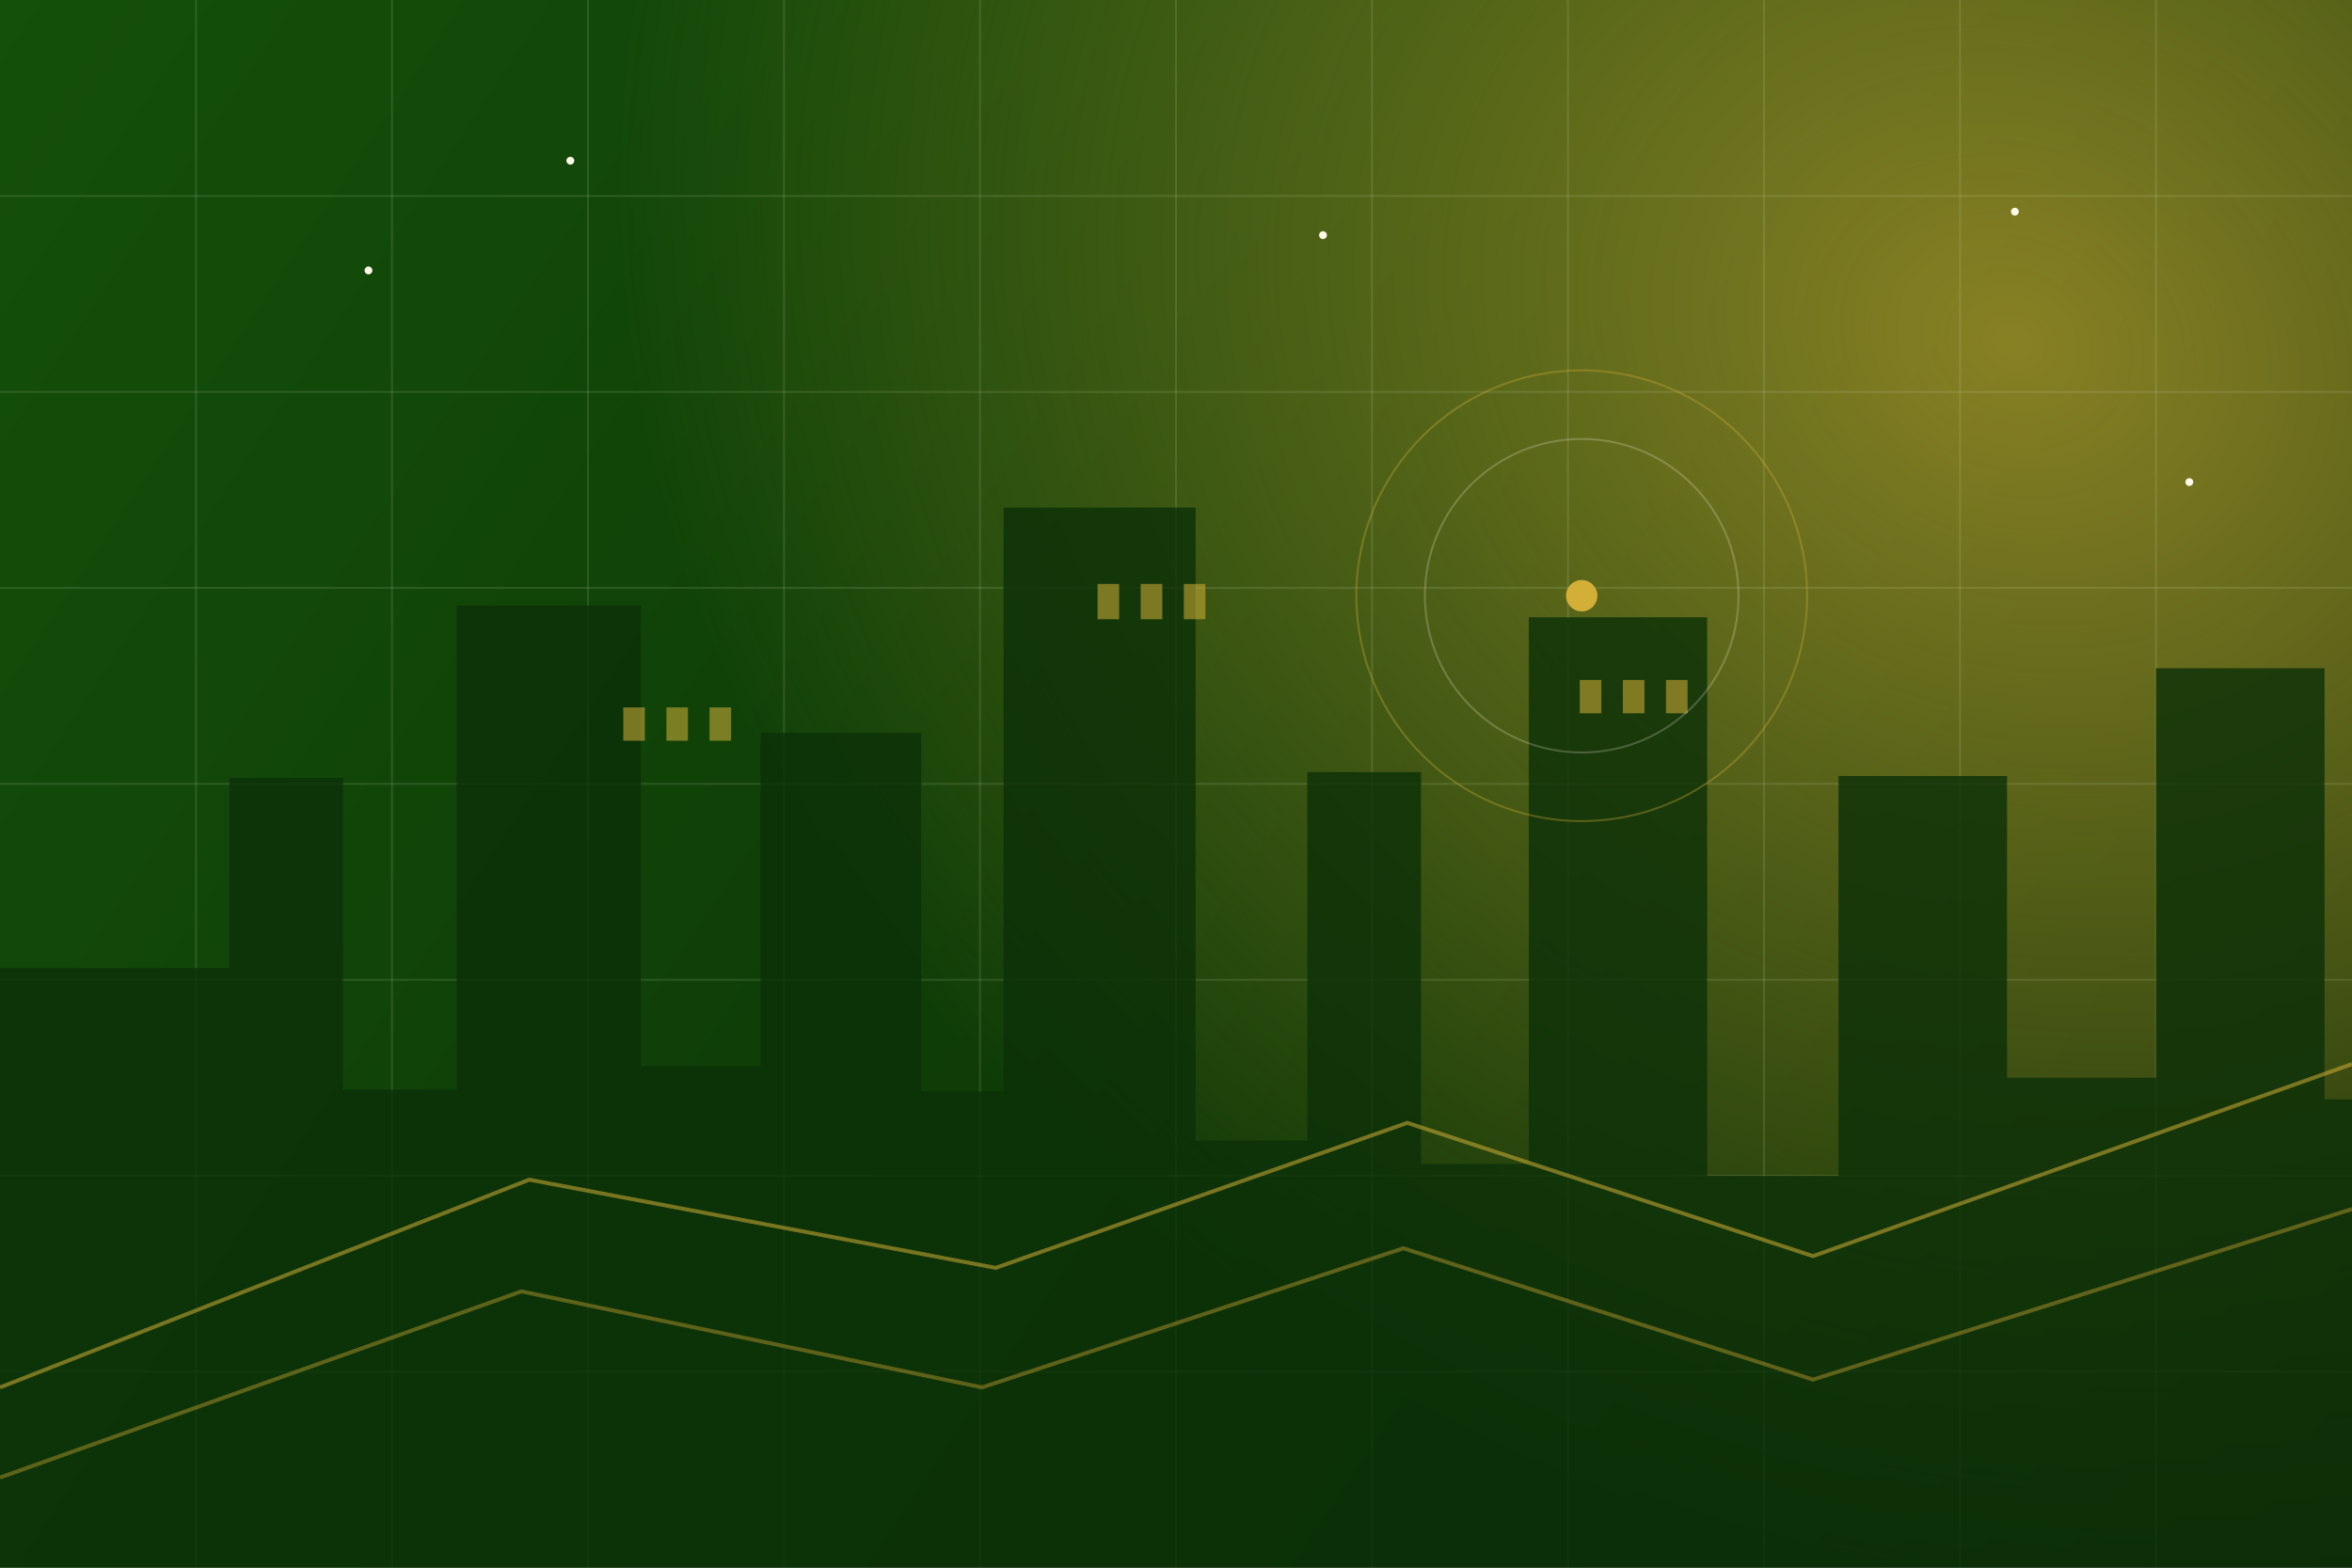
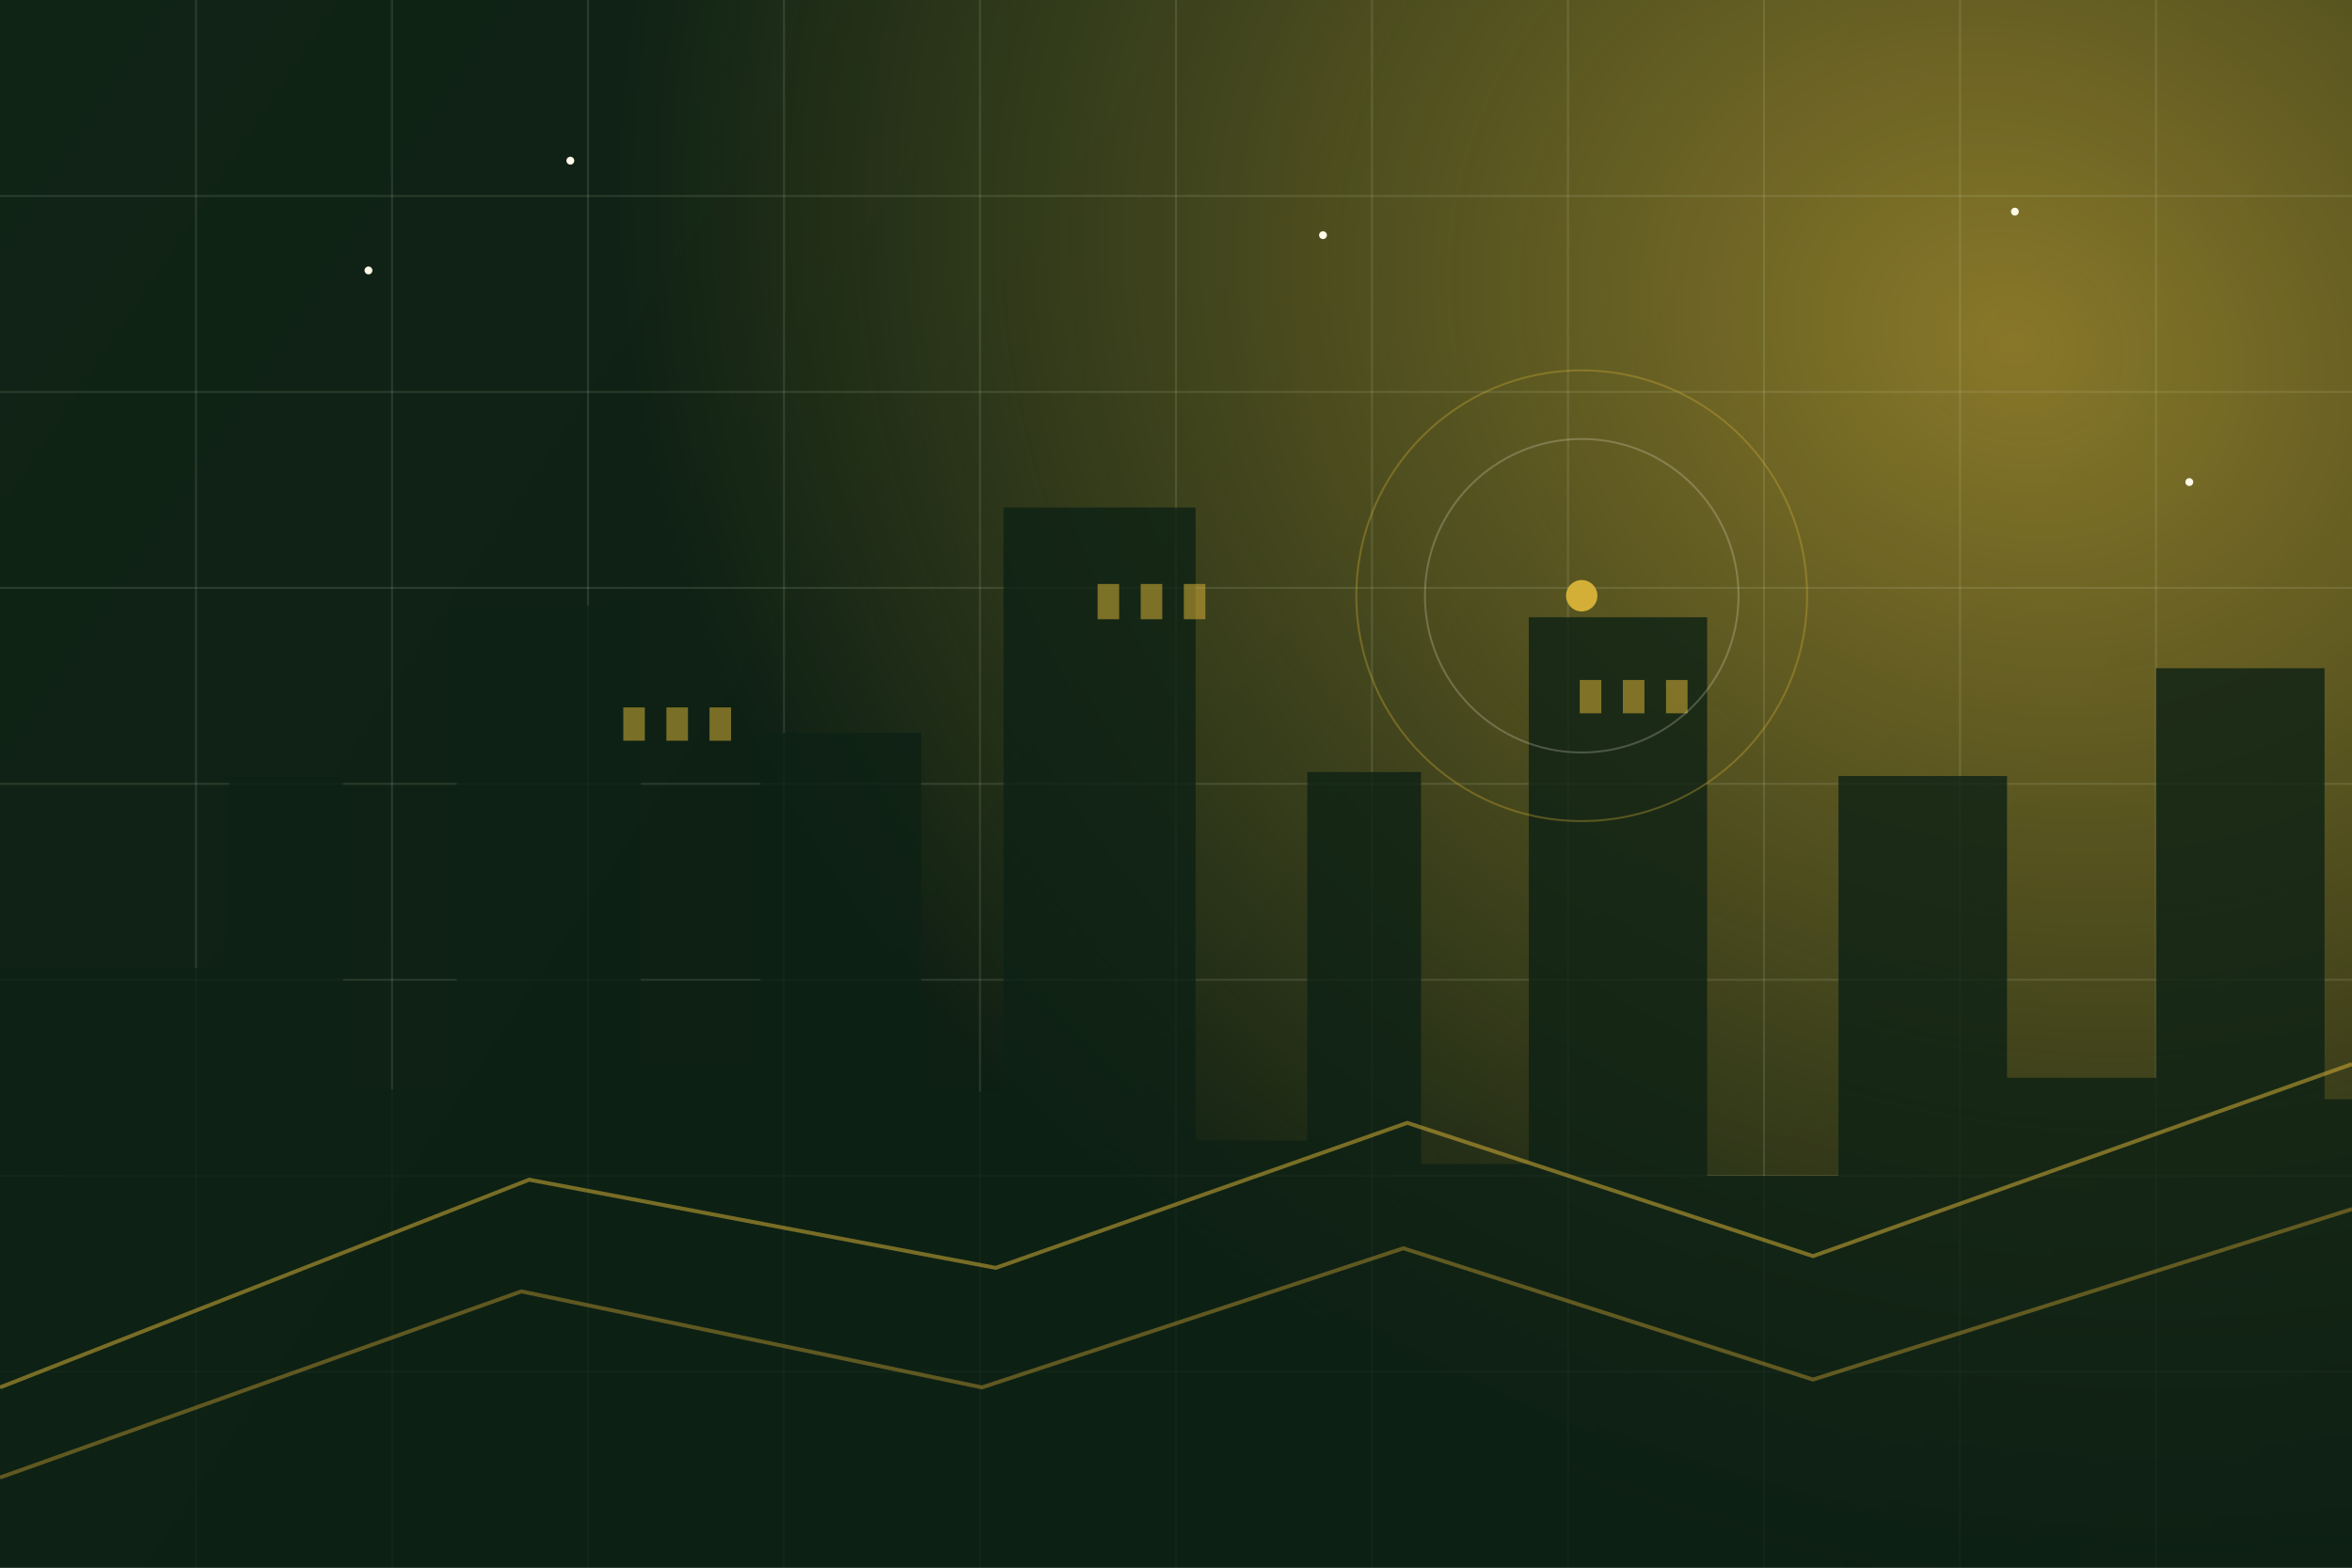
<svg xmlns="http://www.w3.org/2000/svg" viewBox="0 0 1200 800" fill="none">
  <defs>
    <linearGradient id="night" x1="0" y1="0" x2="1200" y2="800" gradientUnits="userSpaceOnUse">
-       <stop stop-color="#14500A" />
-       <stop offset="1" stop-color="#092804" />
+       <stop stop-color="#102416" />
+       <stop offset="1" stop-color="#0B1A10" />
    </linearGradient>
    <radialGradient id="glow" cx="0" cy="0" r="1" gradientTransform="matrix(650 330 -280 550 1020 174)" gradientUnits="userSpaceOnUse">
      <stop stop-color="#D4AF37" stop-opacity=".62" />
      <stop offset="1" stop-color="#D4AF37" stop-opacity="0" />
    </radialGradient>
  </defs>
  <path fill="url(#night)" d="M0 0h1200v800H0z" />
  <path fill="url(#glow)" d="M0 0h1200v800H0z" />
  <g stroke="#DBE7C7" stroke-opacity=".13">
    <path d="M0 100h1200M0 200h1200M0 300h1200M0 400h1200M0 500h1200M0 600h1200M0 700h1200" />
    <path d="M100 0v800M200 0v800M300 0v800M400 0v800M500 0v800M600 0v800M700 0v800M800 0v800M900 0v800M1000 0v800M1100 0v800" />
  </g>
-   <path d="M0 494h117v-97h58v159h58V309h94v235h61V374h82v183h42V259h98v323h57V394h58v200h55V315h91v285h67V396h86v154h76V341h86v220h91v239H0V494Z" fill="#0B3007" opacity=".8" />
+   <path d="M0 494h117v-97h58v159h58V309h94v235h61V374h82v183h42V259h98v323h57V394h58v200h55V315h91v285h67V396h86v154h76V341h86v220h91v239H0V494Z" fill="#0C2014" opacity=".8" />
  <g fill="#D4AF37" opacity=".55">
    <path d="M318 361h11v17h-11zm22 0h11v17h-11zm22 0h11v17h-11zm198-63h11v18h-11zm22 0h11v18h-11zm22 0h11v18h-11zm202 49h11v17h-11zm22 0h11v17h-11zm22 0h11v17h-11z" />
  </g>
  <path d="m0 708 270-106 238 45 210-74 207 68 275-98" stroke="#D4AF37" stroke-opacity=".54" stroke-width="2" />
  <path d="m0 754 266-95 235 49 215-71 209 67 275-87" stroke="#CFA633" stroke-opacity=".42" stroke-width="2" />
  <circle cx="807" cy="304" r="115" stroke="#D4AF37" stroke-opacity=".34" />
  <circle cx="807" cy="304" r="80" stroke="#FFF9E8" stroke-opacity=".22" />
  <circle cx="807" cy="304" r="8" fill="#D4AF37" />
  <g fill="#FFF9E8">
    <circle cx="188" cy="138" r="2" />
    <circle cx="291" cy="82" r="2" />
    <circle cx="675" cy="120" r="2" />
    <circle cx="1028" cy="108" r="2" />
    <circle cx="1117" cy="246" r="2" />
  </g>
</svg>
